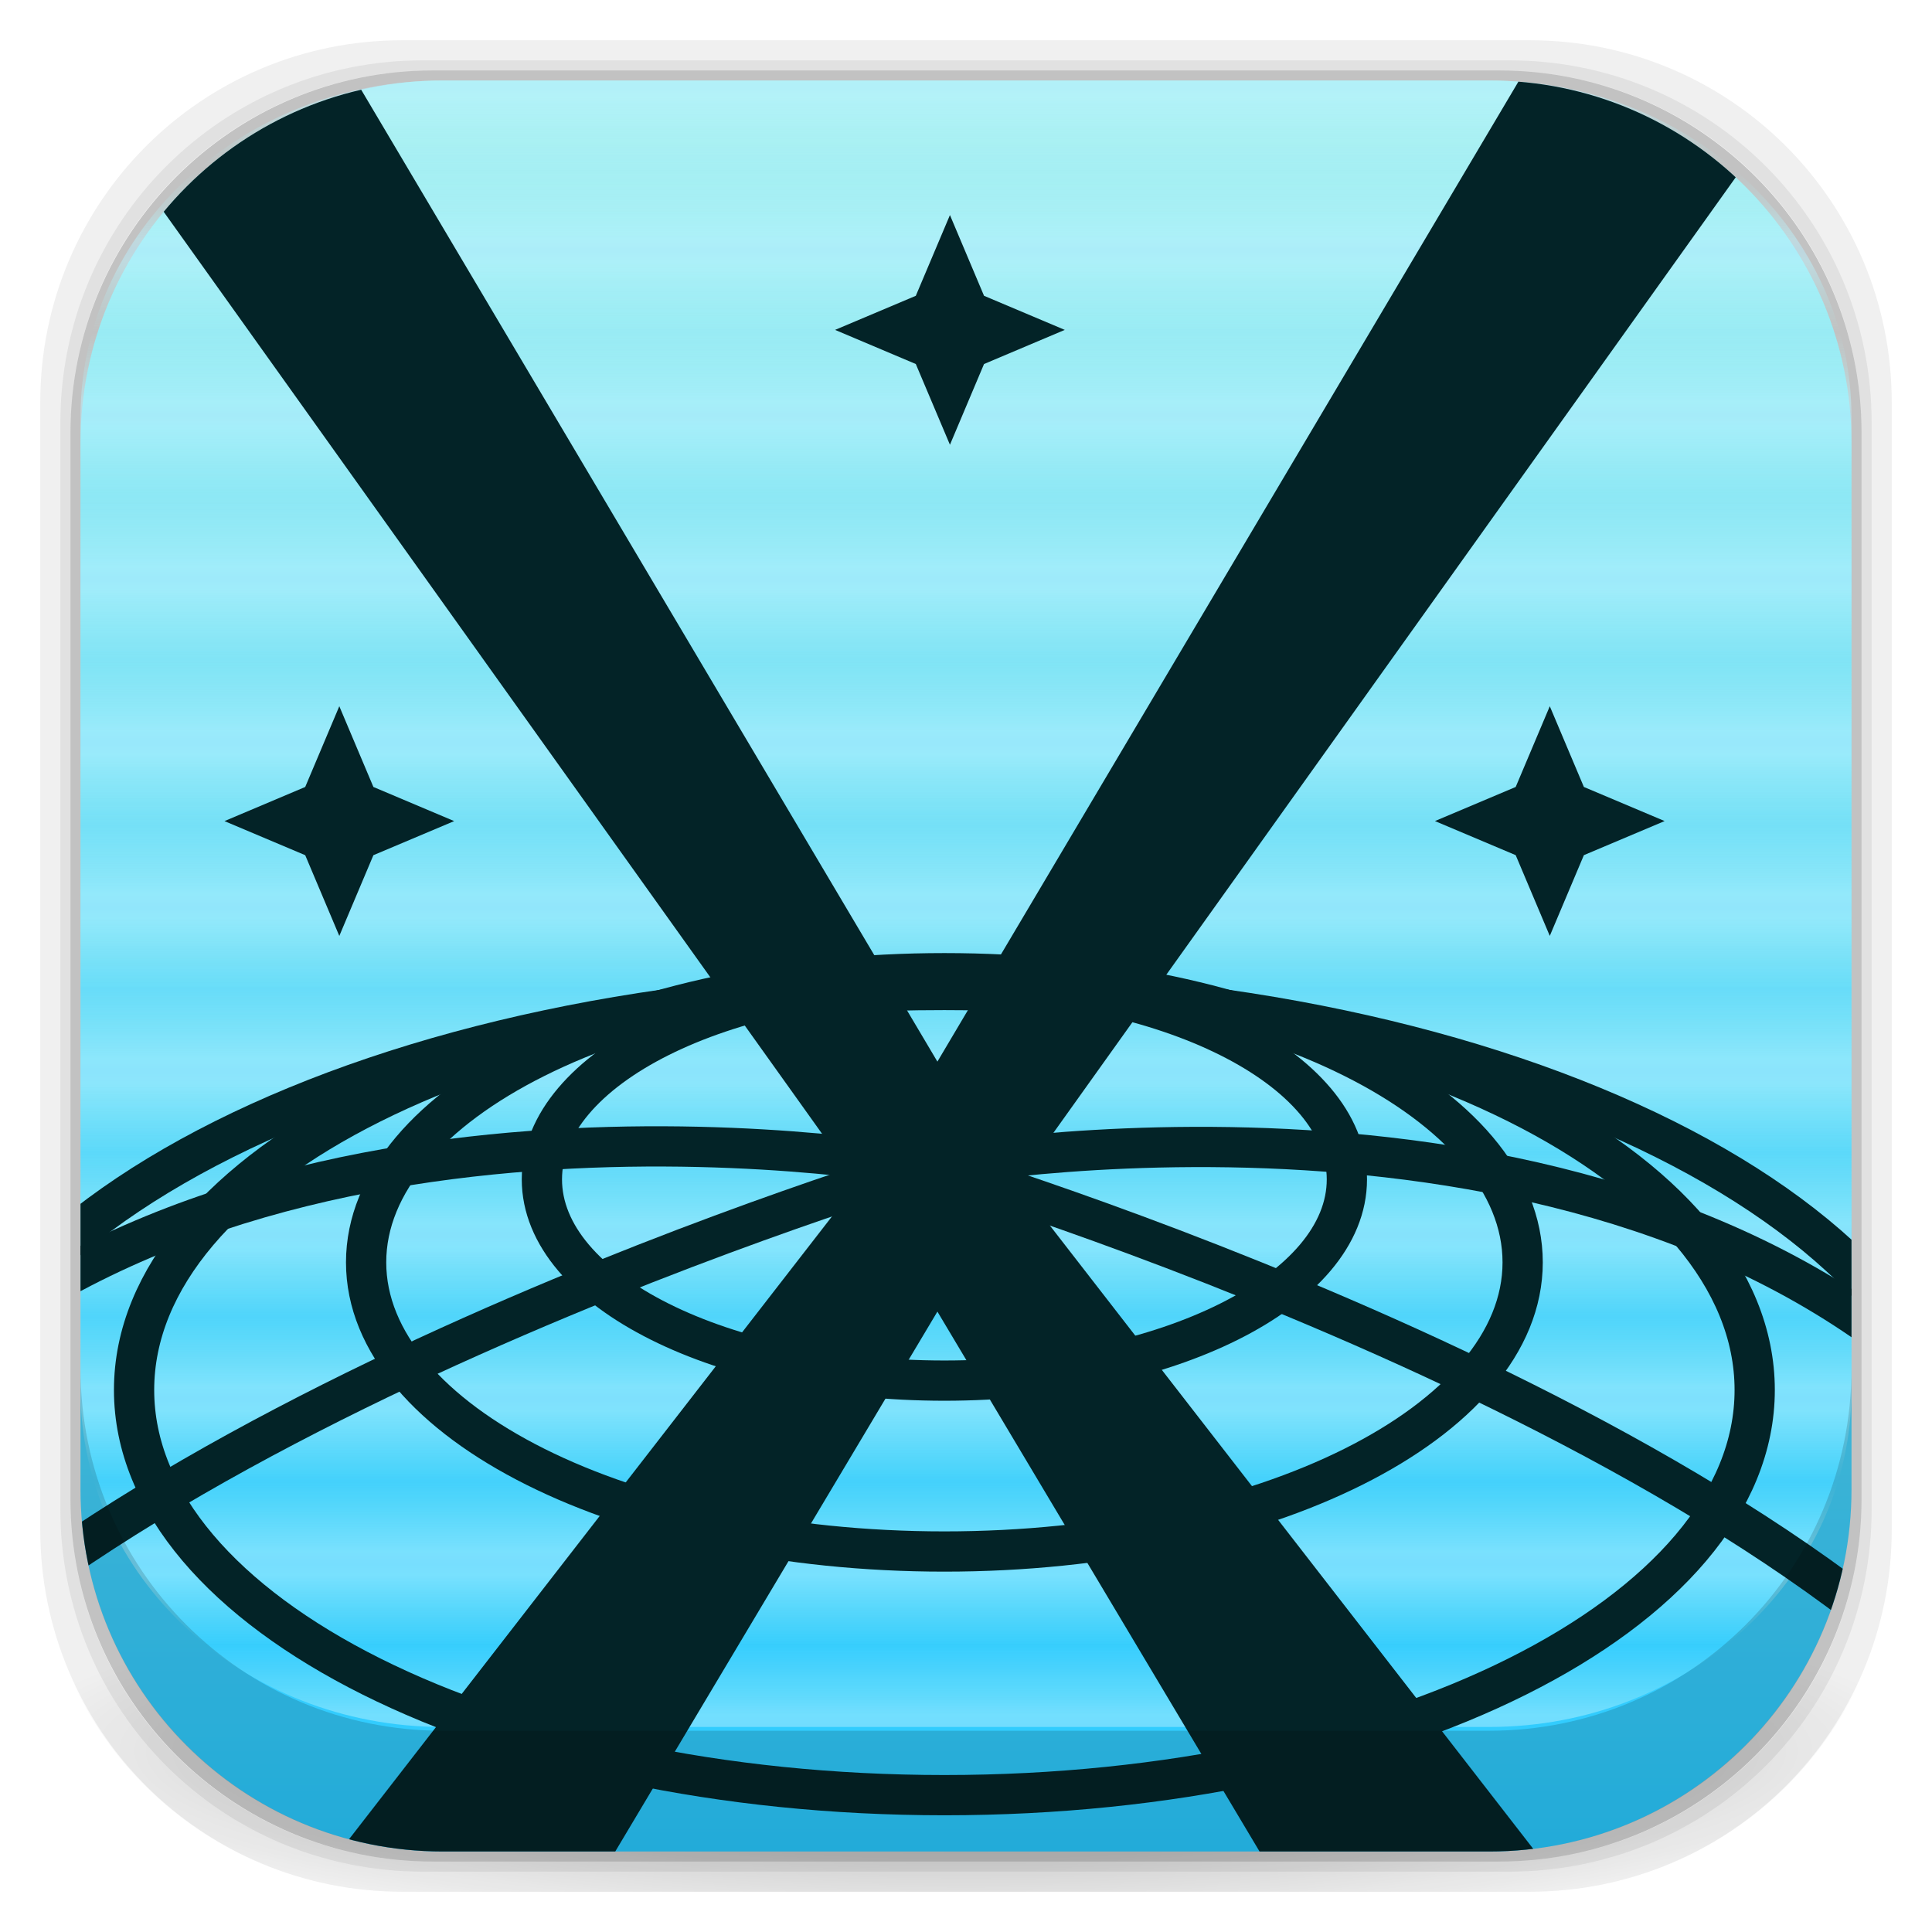
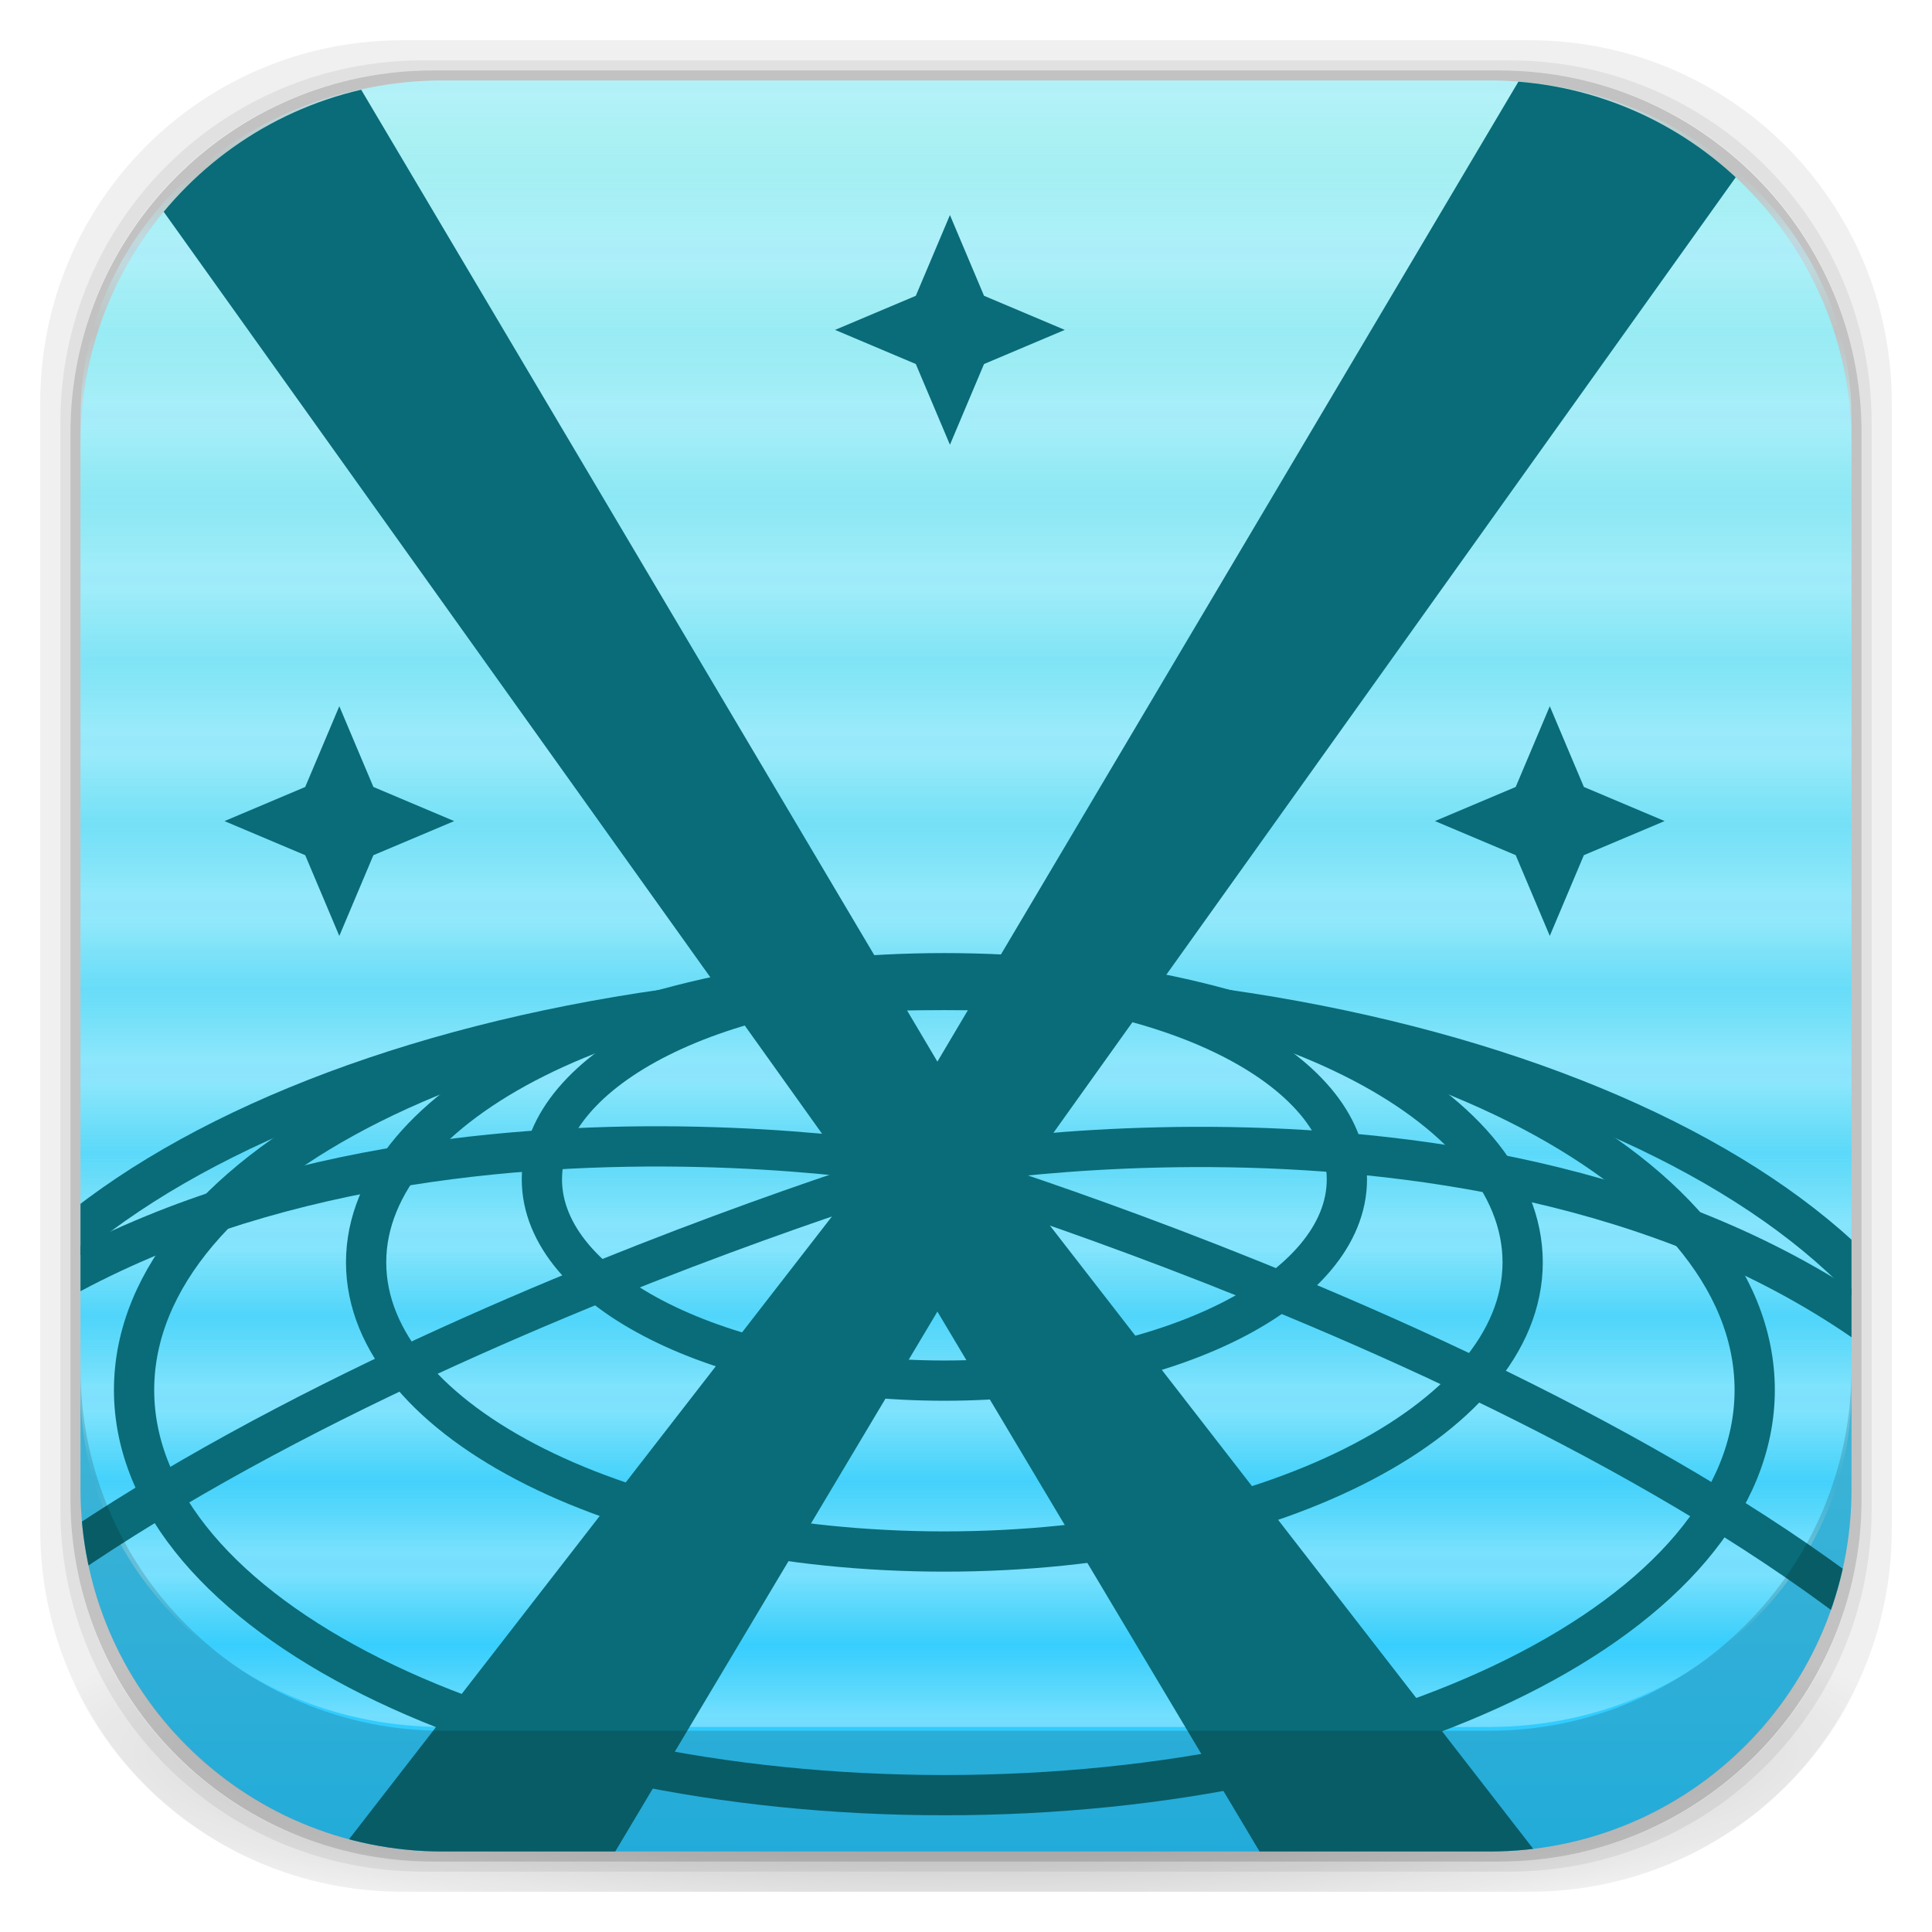
<svg xmlns="http://www.w3.org/2000/svg" xmlns:xlink="http://www.w3.org/1999/xlink" width="48" height="48" id="svg4230" version="1.1">
  <defs id="defs4232">
    <linearGradient id="linearGradient4513">
      <stop id="stop4515" offset="0" style="stop-color:#b9edff;stop-opacity:0.471" />
      <stop style="stop-color:#bbf4ff;stop-opacity:0.471" offset="0.146" id="stop4519" />
      <stop id="stop4517" offset="1" style="stop-color:#acf1f2;stop-opacity:0" />
    </linearGradient>
    <linearGradient id="linearGradient4491">
      <stop style="stop-color:#50d6ff;stop-opacity:0.173;" offset="0" id="stop4507" />
      <stop style="stop-color:#79e4ff;stop-opacity:0.345;" offset="1" id="stop4505" />
    </linearGradient>
    <linearGradient id="linearGradient32572">
      <stop style="stop-color:#28c9ff;stop-opacity:1" offset="0" id="stop4485" />
      <stop style="stop-color:#acf1f2;stop-opacity:1" offset="1" id="stop4487" />
    </linearGradient>
    <linearGradient id="linearGradient4489">
      <stop id="stop32574" offset="0" style="stop-color:#28c9ff;stop-opacity:1" />
      <stop id="stop32576" offset="1" style="stop-color:#acf1f2;stop-opacity:1" />
    </linearGradient>
    <linearGradient id="linearGradient4524">
      <stop style="stop-color:#a7bd6a;stop-opacity:1" offset="0" id="stop4526" />
      <stop style="stop-color:#b5c583;stop-opacity:1" offset="1" id="stop4528" />
    </linearGradient>
    <linearGradient id="linearGradient4243">
      <stop style="stop-color:#000000;stop-opacity:1;" offset="0" id="stop4245" />
      <stop style="stop-color:#000000;stop-opacity:0;" offset="1" id="stop4247" />
    </linearGradient>
    <radialGradient xlink:href="#linearGradient4243" id="radialGradient4274" gradientUnits="userSpaceOnUse" gradientTransform="matrix(1.043478,0,0,0.1956518,-1.04348,35.18481)" cx="24" cy="42.5" fx="24" fy="42.5" r="23" />
    <linearGradient xlink:href="#linearGradient32572" id="linearGradient4530" x1="24" y1="46" x2="24" y2="2" gradientUnits="userSpaceOnUse" />
    <clipPath clipPathUnits="userSpaceOnUse" id="clipPath4412">
      <rect rx="9" ry="9" y="2" x="2" height="44" width="44" id="rect4414" style="fill:url(#linearGradient4416);fill-opacity:1;stroke:none" />
    </clipPath>
    <linearGradient xlink:href="#linearGradient4524" id="linearGradient4416" gradientUnits="userSpaceOnUse" x1="24" y1="46" x2="24" y2="2" />
    <clipPath clipPathUnits="userSpaceOnUse" id="clipPath4387">
      <rect rx="9" ry="9" y="2" x="2" height="44" width="44" id="rect4389" style="fill:url(#linearGradient4391);fill-opacity:1;stroke:none" />
    </clipPath>
    <linearGradient xlink:href="#linearGradient32572" id="linearGradient4391" gradientUnits="userSpaceOnUse" x1="24" y1="46" x2="24" y2="2" />
    <linearGradient xlink:href="#linearGradient4513" id="linearGradient4511" gradientUnits="userSpaceOnUse" x1="24" y1="46" x2="24" y2="43.808" spreadMethod="reflect" gradientTransform="matrix(1,0,0,0.9296911,0,0.1406166)" />
+     <clipPath clipPathUnits="userSpaceOnUse" id="clipPath4591">
+       <rect rx="9" ry="9" y="2" x="2" height="44" width="44" id="rect4593" style="fill:url(#linearGradient4595);fill-opacity:1;stroke:none" />
+     </clipPath>
+     <linearGradient xlink:href="#linearGradient32572" id="linearGradient4595" gradientUnits="userSpaceOnUse" x1="24" y1="46" x2="24" y2="2" />
  </defs>
  <g id="layer3" style="display:inline">
    <path style="opacity:0.06;fill:#000000;fill-opacity:1;stroke:none" d="M 10,1 C 5.014,1 1,5.014 1,10 l 0,28 c 0,4.986 4.014,9 9,9 l 28,0 c 4.986,0 9,-4.014 9,-9 L 47,10 C 47,5.014 42.986,1 38,1 L 10,1 z m 0.5,0.5 27,0 c 4.986,0 9,4.014 9,9 l 0,27 c 0,4.986 -4.014,9 -9,9 l -27,0 c -4.986,0 -9,-4.014 -9,-9 l 0,-27 c 0,-4.986 4.014,-9 9,-9 z" id="rect3829" />
    <path style="opacity:0.12;fill:#000000;fill-opacity:1;stroke:none" d="m 10.5,1.5 c -4.986,0 -9,4.014 -9,9 l 0,27 c 0,4.986 4.014,9 9,9 l 27,0 c 4.986,0 9,-4.014 9,-9 l 0,-27 c 0,-4.986 -4.014,-9 -9,-9 l -27,0 z m 0.25,0.25 26.5,0 c 4.986,0 9,4.014 9,9 l 0,26.5 c 0,4.986 -4.014,9 -9,9 l -26.5,0 c -4.986,0 -9,-4.014 -9,-9 l 0,-26.5 c 0,-4.986 4.014,-9 9,-9 z" id="rect3827" />
    <rect style="opacity:0.24;fill:#000000;fill-opacity:1;stroke:none" id="rect3038-4" width="44.5" height="44.5" x="1.75" y="1.75" ry="9" rx="9" />
  </g>
  <g id="layer6" style="display:inline">
    <path style="opacity:0.3;fill:url(#radialGradient4274);fill-opacity:1;stroke:none" d="M 1.031,39 C 1.519,43.519 5.347,47 10,47 l 28,0 c 4.653,0 8.481,-3.481 8.969,-8 l -45.938,0 z" id="rect4241" />
  </g>
  <g id="layer2" style="display:inline">
    <rect style="fill:url(#linearGradient4530);fill-opacity:1;stroke:none" id="rect3038" width="44" height="44" x="2" y="2" ry="9" rx="9" />
    <ellipse style="opacity:0.046;fill:#cfcfcf;fill-opacity:0.808;stroke:none" id="path4323" cx="-61" cy="9" rx="2" ry="3" />
    <ellipse style="opacity:1;fill:none;fill-opacity:1;stroke:none" id="path13438" cx="26.021" cy="24.017" rx="4.076" ry="0.408" />
    <rect rx="9" ry="8.367" y="2" x="2" height="40.906" width="44" id="rect4509" style="fill:url(#linearGradient4511);fill-opacity:1;stroke:none" />
-     <path d="M 23.601,5.343 24.448,7.349 26.454,8.196 24.448,9.044 23.601,11.05 22.753,9.044 20.747,8.196 22.753,7.349 Z" id="path4238" style="opacity:1;fill:#032327;fill-opacity:1;stroke:none" />
-     <path style="opacity:1;fill:#032327;fill-opacity:1;stroke:none" id="path4240" d="M 8.43,17.546 9.277,19.552 11.284,20.4 9.277,21.247 8.43,23.253 7.583,21.247 5.577,20.4 7.583,19.552 Z" />
-     <path d="m 38.504,17.546 0.847,2.006 2.006,0.847 -2.006,0.847 -0.847,2.006 -0.847,-2.006 -2.006,-0.847 2.006,-0.847 z" id="path4242" style="opacity:1;fill:#032327;fill-opacity:1;stroke:none" />
-     <ellipse style="opacity:1;fill:none;fill-opacity:1;stroke:#032327;stroke-opacity:1" id="path4248" cx="23.463" cy="29.301" rx="10" ry="5" />
-     <ellipse ry="7.184" rx="14.367" cy="31.363" cx="23.463" id="ellipse4250" style="opacity:1;fill:none;fill-opacity:1;stroke:#032327;stroke-width:1;stroke-miterlimit:4;stroke-dasharray:none;stroke-opacity:1" />
-     <ellipse style="opacity:1;fill:none;fill-opacity:1;stroke:#032327;stroke-width:1;stroke-miterlimit:4;stroke-dasharray:none;stroke-opacity:1" id="ellipse4252" cx="23.463" cy="34.534" rx="20.132" ry="10.066" />
-     <g id="g4374" clip-path="url(#clipPath4387)">
-       <path style="fill:#032327;fill-opacity:1;fill-rule:evenodd;stroke:none;stroke-width:1px;stroke-linecap:butt;stroke-linejoin:miter;stroke-opacity:1" d="M 44.331,2.714 24.758,30.125 7.456,59.122 2.248,53.979 22.11,28.365 40.298,-2.312 Z" id="path4218" />
-       <path id="path4206" d="M 2.248,2.714 21.821,30.125 39.123,59.122 44.331,53.979 24.469,28.365 6.281,-2.312 Z" style="fill:#032327;fill-opacity:1;fill-rule:evenodd;stroke:none;stroke-width:1px;stroke-linecap:butt;stroke-linejoin:miter;stroke-opacity:1" />
-       <ellipse style="opacity:1;fill:none;fill-opacity:1;stroke:#032327;stroke-width:1;stroke-miterlimit:4;stroke-dasharray:none;stroke-opacity:1" id="ellipse4290" cx="23.463" cy="37.251" rx="25.31" ry="12.655" />
-       <g id="g4344">
-         <path id="path4346" d="m -19.975,35.745 c 0,0 14.131,2.189 17.556,-1.097 C 6.648,25.95 23,29 23,29 l 0,0" style="fill:none;fill-rule:evenodd;stroke:#032327;stroke-width:1px;stroke-linecap:butt;stroke-linejoin:miter;stroke-opacity:1" />
-         <path id="path4348" d="m 22.962,28.951 c 0,0 -20.83,6.21 -27.53,15.376 -2.161,2.956 -6.846,8.592 -6.846,8.592" style="fill:none;fill-rule:evenodd;stroke:#032327;stroke-width:1px;stroke-linecap:butt;stroke-linejoin:miter;stroke-opacity:1" />
-       </g>
-       <g transform="matrix(-1,0,0,1,46.1407,0.01407094)" id="g4350">
-         <path style="fill:none;fill-rule:evenodd;stroke:#032327;stroke-width:1px;stroke-linecap:butt;stroke-linejoin:miter;stroke-opacity:1" d="m -19.975,35.745 c 0,0 14.131,2.189 17.556,-1.097 C 6.648,25.95 23,29 23,29 l 0,0" id="path4352" />
-         <path style="fill:none;fill-rule:evenodd;stroke:#032327;stroke-width:1px;stroke-linecap:butt;stroke-linejoin:miter;stroke-opacity:1" d="m 22.962,28.951 c 0,0 -20.83,6.21 -27.53,15.376 -2.161,2.956 -6.846,8.592 -6.846,8.592" id="path4354" />
-       </g>
+     <path d="M 23.601,5.343 24.448,7.349 26.454,8.196 24.448,9.044 23.601,11.05 22.753,9.044 20.747,8.196 22.753,7.349 Z" id="path4238" style="opacity:1;fill:#096c78;fill-opacity:1;stroke:none" />
+     <path style="opacity:1;fill:#096c78;fill-opacity:1;stroke:none" id="path4240" d="M 8.43,17.546 9.277,19.552 11.284,20.4 9.277,21.247 8.43,23.253 7.583,21.247 5.577,20.4 7.583,19.552 Z" />
+     <path d="m 38.504,17.546 0.847,2.006 2.006,0.847 -2.006,0.847 -0.847,2.006 -0.847,-2.006 -2.006,-0.847 2.006,-0.847 z" id="path4242" style="opacity:1;fill:#096c78;fill-opacity:1;stroke:none" />
+     <ellipse style="opacity:1;fill:none;fill-opacity:1;stroke:#096c78;stroke-opacity:1" id="path4248" cx="23.463" cy="29.301" rx="10" ry="5" />
+     <ellipse ry="7.184" rx="14.367" cy="31.363" cx="23.463" id="ellipse4250" style="opacity:1;fill:none;fill-opacity:1;stroke:#096c78;stroke-width:1;stroke-miterlimit:4;stroke-dasharray:none;stroke-opacity:1" />
+     <ellipse style="opacity:1;fill:none;fill-opacity:1;stroke:#096c78;stroke-width:1;stroke-miterlimit:4;stroke-dasharray:none;stroke-opacity:1" id="ellipse4252" cx="23.463" cy="34.534" rx="20.132" ry="10.066" />
+     <g id="g4580" clip-path="url(#clipPath4591)">
+       <path style="fill:#096c78;fill-opacity:1;fill-rule:evenodd;stroke:none;stroke-width:1px;stroke-linecap:butt;stroke-linejoin:miter;stroke-opacity:1" d="M 44.331,2.714 24.758,30.125 7.456,59.122 2.248,53.979 22.11,28.365 40.298,-2.312 Z" id="path4218" />
+       <path id="path4206" d="M 2.248,2.714 21.821,30.125 39.123,59.122 44.331,53.979 24.469,28.365 6.281,-2.312 Z" style="fill:#096c78;fill-opacity:1;fill-rule:evenodd;stroke:none;stroke-width:1px;stroke-linecap:butt;stroke-linejoin:miter;stroke-opacity:1" />
+       <ellipse style="opacity:1;fill:none;fill-opacity:1;stroke:#096c78;stroke-width:1;stroke-miterlimit:4;stroke-dasharray:none;stroke-opacity:1" id="ellipse4290" cx="23.463" cy="37.251" rx="25.31" ry="12.655" />
+       <path style="fill:none;fill-rule:evenodd;stroke:#096c78;stroke-width:1px;stroke-linecap:butt;stroke-linejoin:miter;stroke-opacity:1" d="m -19.975,35.745 c 0,0 14.131,2.189 17.556,-1.097 C 6.648,25.95 23,29 23,29 l 0,0" id="path4346" />
+       <path style="fill:none;fill-rule:evenodd;stroke:#096c78;stroke-width:1px;stroke-linecap:butt;stroke-linejoin:miter;stroke-opacity:1" d="m 22.962,28.951 c 0,0 -20.83,6.21 -27.53,15.376 -2.161,2.956 -6.846,8.592 -6.846,8.592" id="path4348" />
+       <path id="path4352" d="m 66.115,35.759 c 0,0 -14.131,2.189 -17.556,-1.097 -9.067,-8.699 -25.418,-5.648 -25.418,-5.648 l 0,0" style="fill:none;fill-rule:evenodd;stroke:#096c78;stroke-width:1px;stroke-linecap:butt;stroke-linejoin:miter;stroke-opacity:1" />
+       <path id="path4354" d="m 23.179,28.965 c 0,0 20.83,6.21 27.53,15.376 2.161,2.956 6.846,8.592 6.846,8.592" style="fill:none;fill-rule:evenodd;stroke:#096c78;stroke-width:1px;stroke-linecap:butt;stroke-linejoin:miter;stroke-opacity:1" />
    </g>
  </g>
  <g id="layer1" transform="translate(0,-1004.362)" style="display:inline" />
  <g id="layer4" style="display:inline">
    <path style="opacity:0.15;fill:#000000;fill-opacity:1;stroke:none" d="m 2,34 0,3 c 0,4.986 4.014,9 9,9 l 26,0 c 4.986,0 9,-4.014 9,-9 l 0,-3 c 0,4.986 -4.014,9 -9,9 L 11,43 C 6.014,43 2,38.986 2,34 z" id="rect3038-42" />
  </g>
  <g id="layer7" style="display:none">
    <rect rx="9" ry="9" y="2" x="2" height="44" width="44" id="rect4169" style="fill:#abe1ad;fill-opacity:1;stroke:none;display:inline" />
  </g>
</svg>
